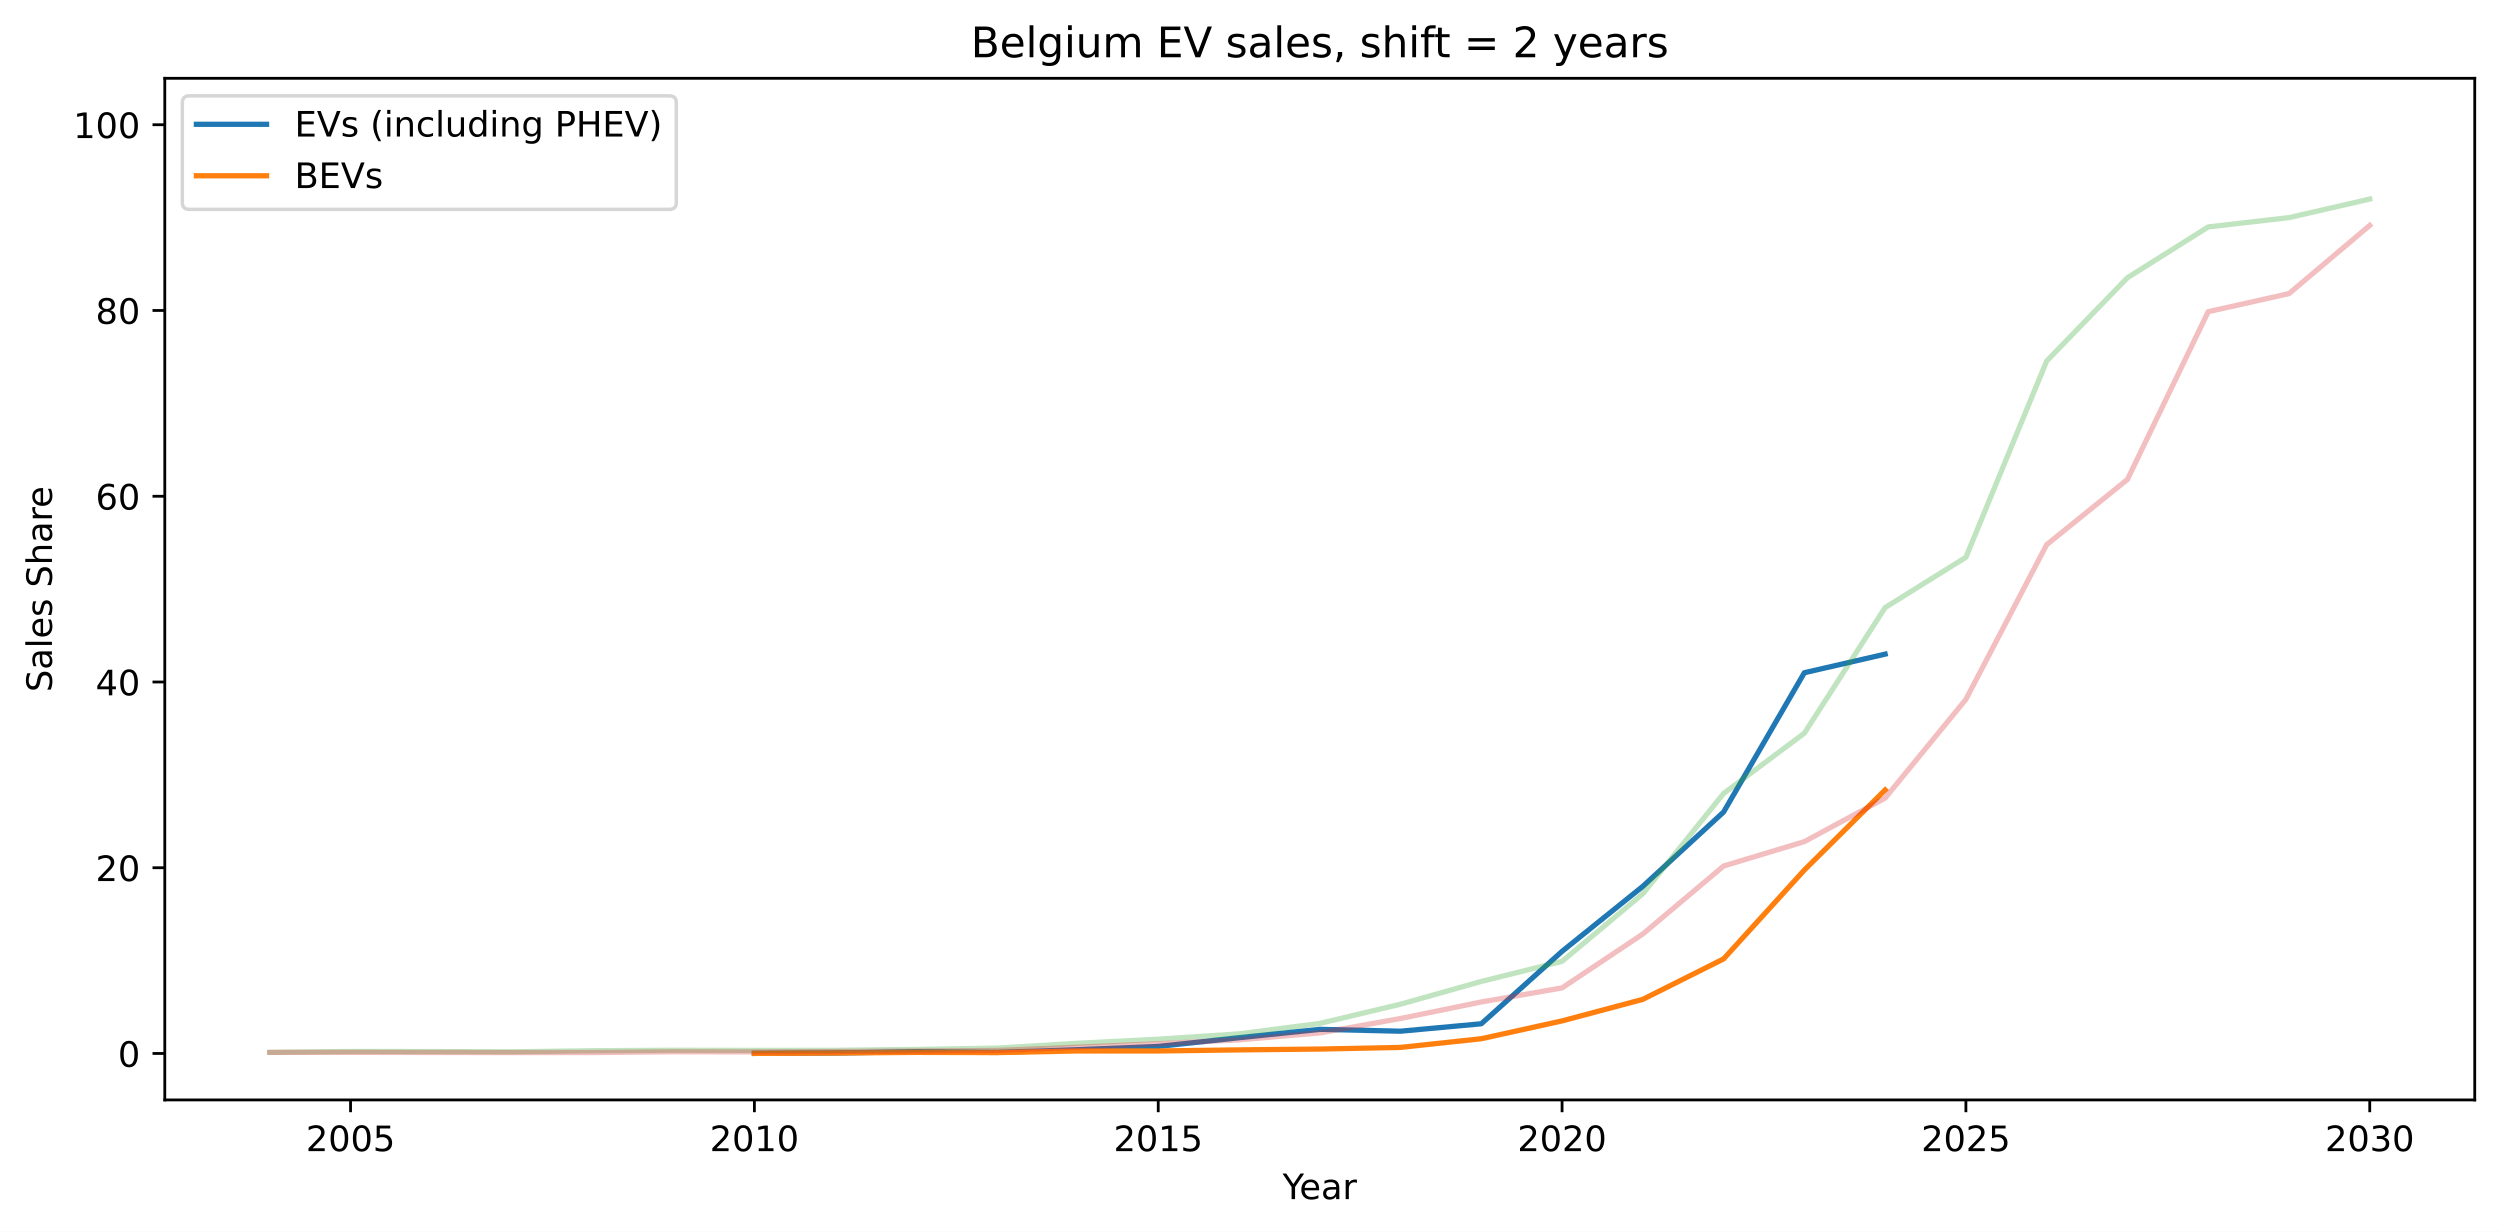
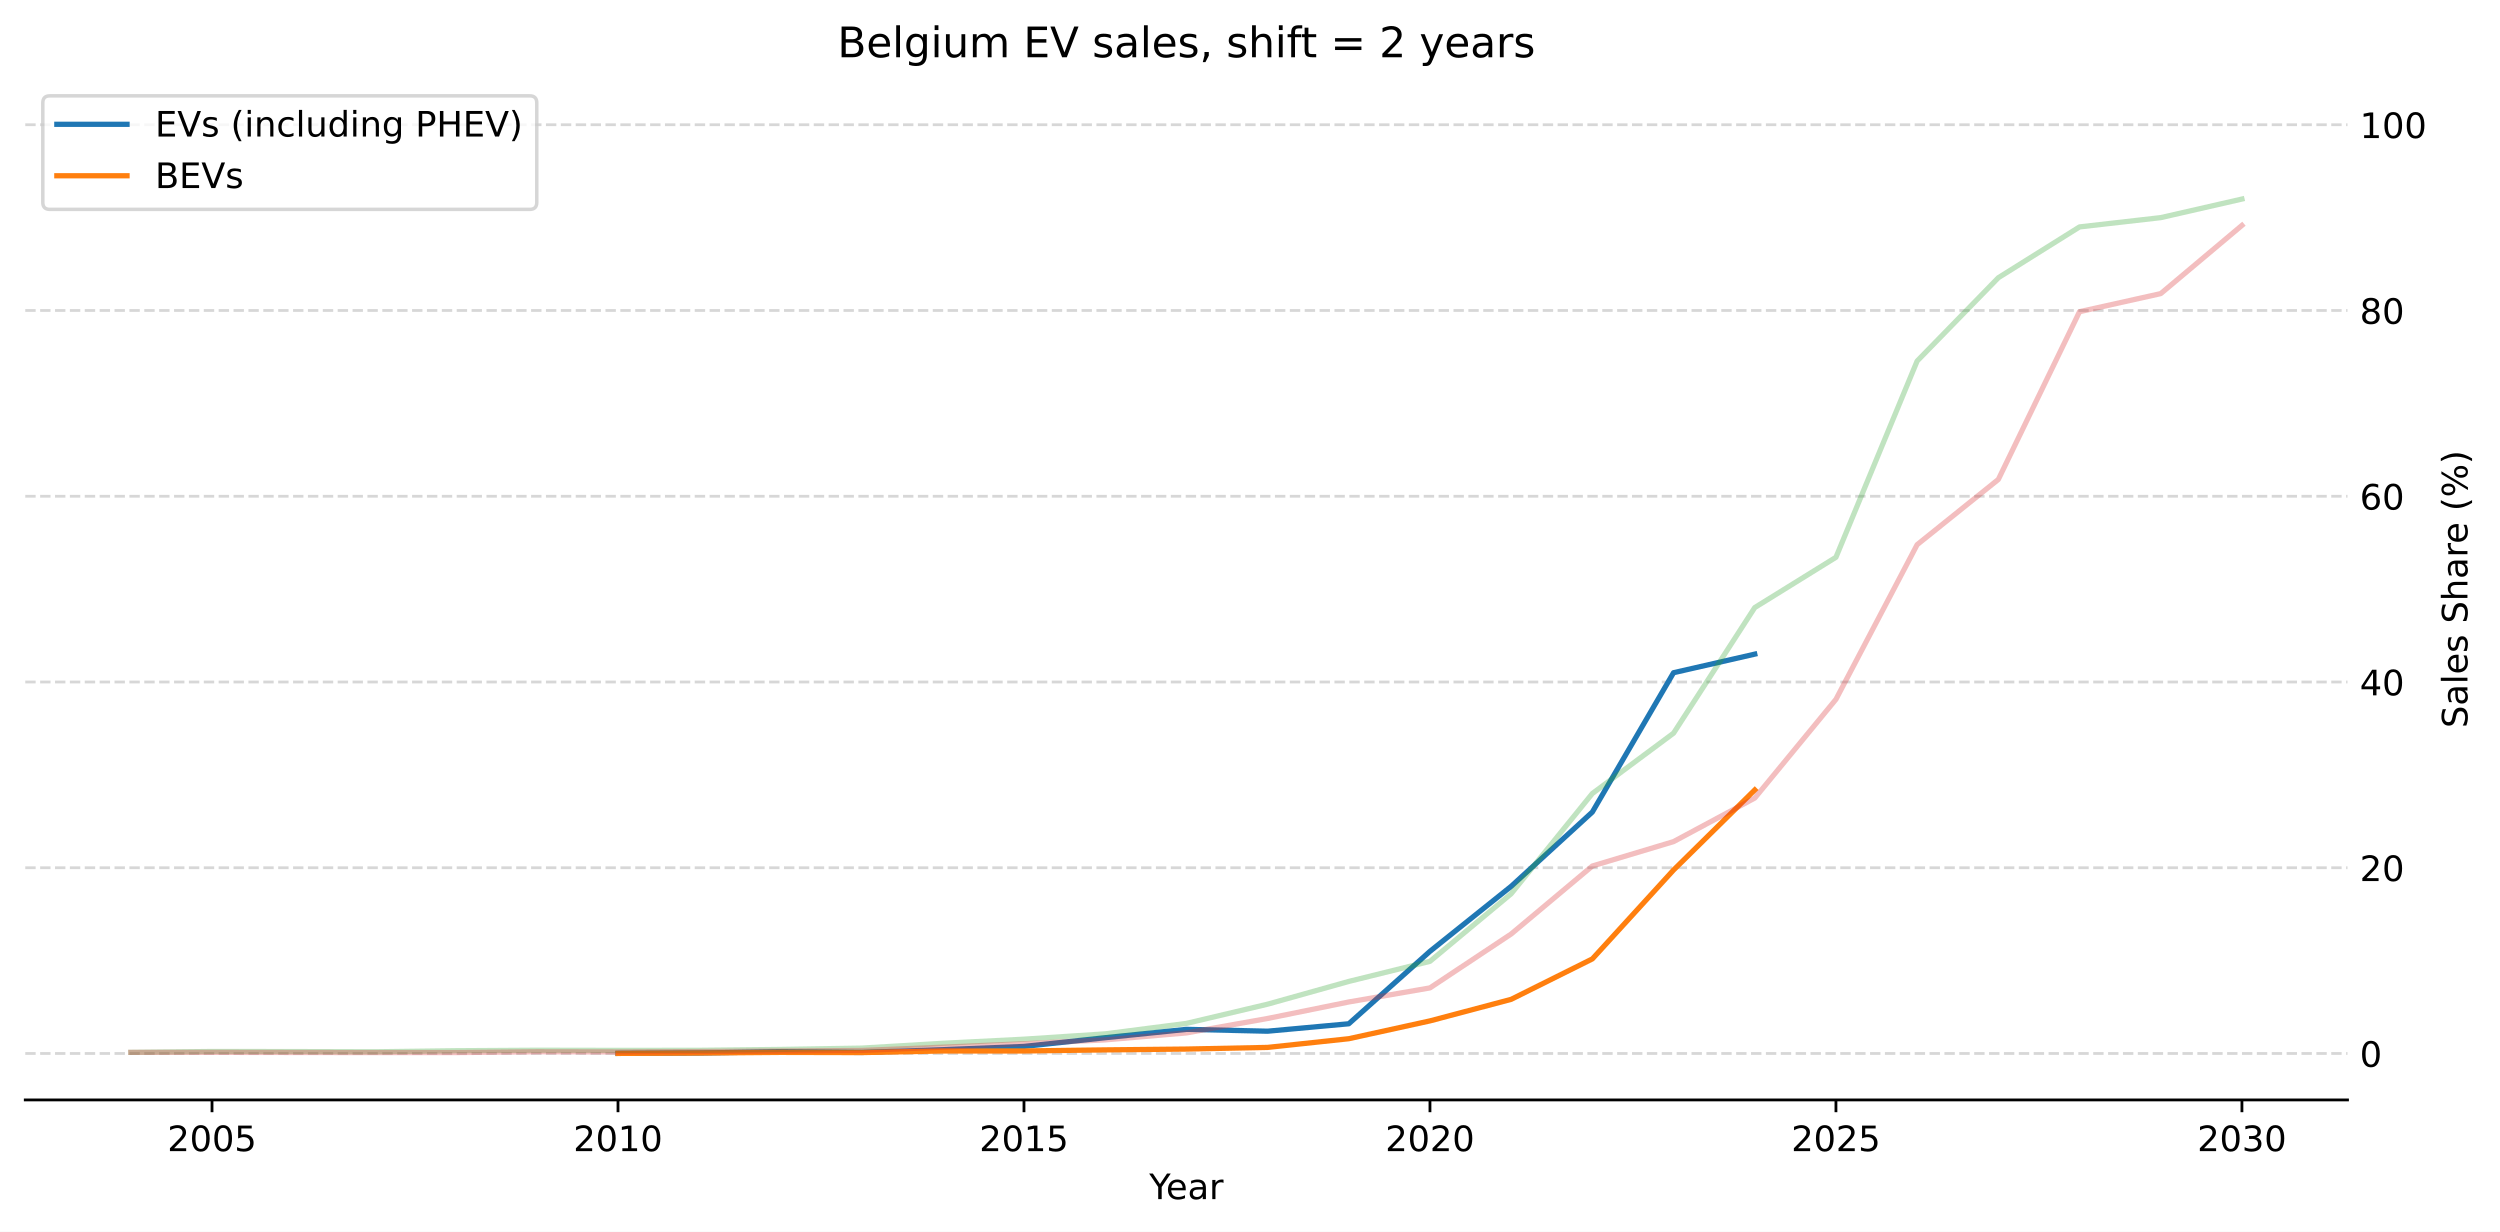
<svg xmlns="http://www.w3.org/2000/svg" xmlns:xlink="http://www.w3.org/1999/xlink" width="712.496pt" height="351.034pt" viewBox="0 0 712.496 351.034" version="1.1">
  <defs>
    <style type="text/css">*{stroke-linejoin: round; stroke-linecap: butt}</style>
  </defs>
  <g id="figure_1">
    <g id="patch_1">
      <path d="M 0 351.034  L 712.496 351.034  L 712.496 0  L 0 0  z " style="fill: #ffffff" />
    </g>
    <g id="axes_1">
      <g id="patch_2">
-         <path d="M 46.966 313.478  L 705.296 313.478  L 705.296 22.318  L 46.966 22.318  z " style="fill: #ffffff" />
+         <path d="M 7.2 313.478  L 669.03 313.478  L 669.03 22.318  L 7.2 22.318  z " style="fill: #ffffff" />
      </g>
      <g id="matplotlib.axis_1">
        <g id="xtick_1">
          <g id="line2d_1">
            <defs>
-               <path id="mdae6f0c938" d="M 0 0  L 0 3.5  " style="stroke: #000000; stroke-width: 0.8" />
+               <path id="me8f61bfa27" d="M 0 0  L 0 3.5  " style="stroke: #000000; stroke-width: 0.8" />
            </defs>
            <g>
-               <use xlink:href="#mdae6f0c938" x="99.908" y="313.478" style="stroke: #000000; stroke-width: 0.8" />
+               <use xlink:href="#me8f61bfa27" x="60.424" y="313.478" style="stroke: #000000; stroke-width: 0.8" />
            </g>
          </g>
          <g id="text_1">
-             <g transform="translate(87.18325 328.0766) scale(0.1 -0.1)">
+             <g transform="translate(47.69909 328.0766) scale(0.1 -0.1)">
              <defs>
                <path id="DejaVuSans-32" d="M 1228 531  L 3431 531  L 3431 0  L 469 0  L 469 531  Q 828 903 1448 1529  Q 2069 2156 2228 2338  Q 2531 2678 2651 2914  Q 2772 3150 2772 3378  Q 2772 3750 2511 3984  Q 2250 4219 1831 4219  Q 1534 4219 1204 4116  Q 875 4013 500 3803  L 500 4441  Q 881 4594 1212 4672  Q 1544 4750 1819 4750  Q 2544 4750 2975 4387  Q 3406 4025 3406 3419  Q 3406 3131 3298 2873  Q 3191 2616 2906 2266  Q 2828 2175 2409 1742  Q 1991 1309 1228 531  z " transform="scale(0.015625)" />
                <path id="DejaVuSans-30" d="M 2034 4250  Q 1547 4250 1301 3770  Q 1056 3291 1056 2328  Q 1056 1369 1301 889  Q 1547 409 2034 409  Q 2525 409 2770 889  Q 3016 1369 3016 2328  Q 3016 3291 2770 3770  Q 2525 4250 2034 4250  z M 2034 4750  Q 2819 4750 3233 4129  Q 3647 3509 3647 2328  Q 3647 1150 3233 529  Q 2819 -91 2034 -91  Q 1250 -91 836 529  Q 422 1150 422 2328  Q 422 3509 836 4129  Q 1250 4750 2034 4750  z " transform="scale(0.015625)" />
                <path id="DejaVuSans-35" d="M 691 4666  L 3169 4666  L 3169 4134  L 1269 4134  L 1269 2991  Q 1406 3038 1543 3061  Q 1681 3084 1819 3084  Q 2600 3084 3056 2656  Q 3513 2228 3513 1497  Q 3513 744 3044 326  Q 2575 -91 1722 -91  Q 1428 -91 1123 -41  Q 819 9 494 109  L 494 744  Q 775 591 1075 516  Q 1375 441 1709 441  Q 2250 441 2565 725  Q 2881 1009 2881 1497  Q 2881 1984 2565 2268  Q 2250 2553 1709 2553  Q 1456 2553 1204 2497  Q 953 2441 691 2322  L 691 4666  z " transform="scale(0.015625)" />
              </defs>
              <use xlink:href="#DejaVuSans-32" />
              <use xlink:href="#DejaVuSans-30" transform="translate(63.62305 0)" />
              <use xlink:href="#DejaVuSans-30" transform="translate(127.2461 0)" />
              <use xlink:href="#DejaVuSans-35" transform="translate(190.8691 0)" />
            </g>
          </g>
        </g>
        <g id="xtick_2">
          <g id="line2d_2">
            <g>
-               <use xlink:href="#mdae6f0c938" x="215.001" y="313.478" style="stroke: #000000; stroke-width: 0.8" />
+               <use xlink:href="#me8f61bfa27" x="176.129" y="313.478" style="stroke: #000000; stroke-width: 0.8" />
            </g>
          </g>
          <g id="text_2">
-             <g transform="translate(202.2759 328.0766) scale(0.1 -0.1)">
+             <g transform="translate(163.4036 328.0766) scale(0.1 -0.1)">
              <defs>
                <path id="DejaVuSans-31" d="M 794 531  L 1825 531  L 1825 4091  L 703 3866  L 703 4441  L 1819 4666  L 2450 4666  L 2450 531  L 3481 531  L 3481 0  L 794 0  L 794 531  z " transform="scale(0.015625)" />
              </defs>
              <use xlink:href="#DejaVuSans-32" />
              <use xlink:href="#DejaVuSans-30" transform="translate(63.62305 0)" />
              <use xlink:href="#DejaVuSans-31" transform="translate(127.2461 0)" />
              <use xlink:href="#DejaVuSans-30" transform="translate(190.8691 0)" />
            </g>
          </g>
        </g>
        <g id="xtick_3">
          <g id="line2d_3">
            <g>
-               <use xlink:href="#mdae6f0c938" x="330.094" y="313.478" style="stroke: #000000; stroke-width: 0.8" />
+               <use xlink:href="#me8f61bfa27" x="291.833" y="313.478" style="stroke: #000000; stroke-width: 0.8" />
            </g>
          </g>
          <g id="text_3">
-             <g transform="translate(317.3686 328.0766) scale(0.1 -0.1)">
+             <g transform="translate(279.1082 328.0766) scale(0.1 -0.1)">
              <use xlink:href="#DejaVuSans-32" />
              <use xlink:href="#DejaVuSans-30" transform="translate(63.62305 0)" />
              <use xlink:href="#DejaVuSans-31" transform="translate(127.2461 0)" />
              <use xlink:href="#DejaVuSans-35" transform="translate(190.8691 0)" />
            </g>
          </g>
        </g>
        <g id="xtick_4">
          <g id="line2d_4">
            <g>
-               <use xlink:href="#mdae6f0c938" x="445.186" y="313.478" style="stroke: #000000; stroke-width: 0.8" />
+               <use xlink:href="#me8f61bfa27" x="407.538" y="313.478" style="stroke: #000000; stroke-width: 0.8" />
            </g>
          </g>
          <g id="text_4">
-             <g transform="translate(432.4612 328.0766) scale(0.1 -0.1)">
+             <g transform="translate(394.8127 328.0766) scale(0.1 -0.1)">
              <use xlink:href="#DejaVuSans-32" />
              <use xlink:href="#DejaVuSans-30" transform="translate(63.62305 0)" />
              <use xlink:href="#DejaVuSans-32" transform="translate(127.2461 0)" />
              <use xlink:href="#DejaVuSans-30" transform="translate(190.8691 0)" />
            </g>
          </g>
        </g>
        <g id="xtick_5">
          <g id="line2d_5">
            <g>
-               <use xlink:href="#mdae6f0c938" x="560.279" y="313.478" style="stroke: #000000; stroke-width: 0.8" />
+               <use xlink:href="#me8f61bfa27" x="523.242" y="313.478" style="stroke: #000000; stroke-width: 0.8" />
            </g>
          </g>
          <g id="text_5">
-             <g transform="translate(547.5539 328.0766) scale(0.1 -0.1)">
+             <g transform="translate(510.5173 328.0766) scale(0.1 -0.1)">
              <use xlink:href="#DejaVuSans-32" />
              <use xlink:href="#DejaVuSans-30" transform="translate(63.62305 0)" />
              <use xlink:href="#DejaVuSans-32" transform="translate(127.2461 0)" />
              <use xlink:href="#DejaVuSans-35" transform="translate(190.8691 0)" />
            </g>
          </g>
        </g>
        <g id="xtick_6">
          <g id="line2d_6">
            <g>
-               <use xlink:href="#mdae6f0c938" x="675.372" y="313.478" style="stroke: #000000; stroke-width: 0.8" />
+               <use xlink:href="#me8f61bfa27" x="638.947" y="313.478" style="stroke: #000000; stroke-width: 0.8" />
            </g>
          </g>
          <g id="text_6">
-             <g transform="translate(662.6465 328.0766) scale(0.1 -0.1)">
+             <g transform="translate(626.2218 328.0766) scale(0.1 -0.1)">
              <defs>
                <path id="DejaVuSans-33" d="M 2597 2516  Q 3050 2419 3304 2112  Q 3559 1806 3559 1356  Q 3559 666 3084 287  Q 2609 -91 1734 -91  Q 1441 -91 1130 -33  Q 819 25 488 141  L 488 750  Q 750 597 1062 519  Q 1375 441 1716 441  Q 2309 441 2620 675  Q 2931 909 2931 1356  Q 2931 1769 2642 2001  Q 2353 2234 1838 2234  L 1294 2234  L 1294 2753  L 1863 2753  Q 2328 2753 2575 2939  Q 2822 3125 2822 3475  Q 2822 3834 2567 4026  Q 2313 4219 1838 4219  Q 1578 4219 1281 4162  Q 984 4106 628 3988  L 628 4550  Q 988 4650 1302 4700  Q 1616 4750 1894 4750  Q 2613 4750 3031 4423  Q 3450 4097 3450 3541  Q 3450 3153 3228 2886  Q 3006 2619 2597 2516  z " transform="scale(0.015625)" />
              </defs>
              <use xlink:href="#DejaVuSans-32" />
              <use xlink:href="#DejaVuSans-30" transform="translate(63.62305 0)" />
              <use xlink:href="#DejaVuSans-33" transform="translate(127.2461 0)" />
              <use xlink:href="#DejaVuSans-30" transform="translate(190.8691 0)" />
            </g>
          </g>
        </g>
        <g id="text_7">
-           <g transform="translate(365.5431 341.7547) scale(0.1 -0.1)">
+           <g transform="translate(327.5275 341.7547) scale(0.1 -0.1)">
            <defs>
              <path id="DejaVuSans-59" d="M -13 4666  L 666 4666  L 1959 2747  L 3244 4666  L 3922 4666  L 2272 2222  L 2272 0  L 1638 0  L 1638 2222  L -13 4666  z " transform="scale(0.015625)" />
              <path id="DejaVuSans-65" d="M 3597 1894  L 3597 1613  L 953 1613  Q 991 1019 1311 708  Q 1631 397 2203 397  Q 2534 397 2845 478  Q 3156 559 3463 722  L 3463 178  Q 3153 47 2828 -22  Q 2503 -91 2169 -91  Q 1331 -91 842 396  Q 353 884 353 1716  Q 353 2575 817 3079  Q 1281 3584 2069 3584  Q 2775 3584 3186 3129  Q 3597 2675 3597 1894  z M 3022 2063  Q 3016 2534 2758 2815  Q 2500 3097 2075 3097  Q 1594 3097 1305 2825  Q 1016 2553 972 2059  L 3022 2063  z " transform="scale(0.015625)" />
              <path id="DejaVuSans-61" d="M 2194 1759  Q 1497 1759 1228 1600  Q 959 1441 959 1056  Q 959 750 1161 570  Q 1363 391 1709 391  Q 2188 391 2477 730  Q 2766 1069 2766 1631  L 2766 1759  L 2194 1759  z M 3341 1997  L 3341 0  L 2766 0  L 2766 531  Q 2569 213 2275 61  Q 1981 -91 1556 -91  Q 1019 -91 701 211  Q 384 513 384 1019  Q 384 1609 779 1909  Q 1175 2209 1959 2209  L 2766 2209  L 2766 2266  Q 2766 2663 2505 2880  Q 2244 3097 1772 3097  Q 1472 3097 1187 3025  Q 903 2953 641 2809  L 641 3341  Q 956 3463 1253 3523  Q 1550 3584 1831 3584  Q 2591 3584 2966 3190  Q 3341 2797 3341 1997  z " transform="scale(0.015625)" />
              <path id="DejaVuSans-72" d="M 2631 2963  Q 2534 3019 2420 3045  Q 2306 3072 2169 3072  Q 1681 3072 1420 2755  Q 1159 2438 1159 1844  L 1159 0  L 581 0  L 581 3500  L 1159 3500  L 1159 2956  Q 1341 3275 1631 3429  Q 1922 3584 2338 3584  Q 2397 3584 2469 3576  Q 2541 3569 2628 3553  L 2631 2963  z " transform="scale(0.015625)" />
            </defs>
            <use xlink:href="#DejaVuSans-59" />
            <use xlink:href="#DejaVuSans-65" transform="translate(47.83398 0)" />
            <use xlink:href="#DejaVuSans-61" transform="translate(109.3574 0)" />
            <use xlink:href="#DejaVuSans-72" transform="translate(170.6367 0)" />
          </g>
        </g>
      </g>
      <g id="matplotlib.axis_2">
        <g id="ytick_1">
          <g id="line2d_7">
-             <defs>
-               <path id="m3c006d98b1" d="M 0 0  L -3.5 0  " style="stroke: #000000; stroke-width: 0.8" />
-             </defs>
-             <g>
-               <use xlink:href="#m3c006d98b1" x="46.966" y="300.244" style="stroke: #000000; stroke-width: 0.8" />
-             </g>
-           </g>
+             <path d="M 7.2 300.244  L 669.03 300.244  " clip-path="url(#pb064726208)" style="fill: none; stroke-dasharray: 2.96,1.28; stroke-dashoffset: 0; stroke: #b0b0b0; stroke-opacity: 0.5; stroke-width: 0.8" />
+           </g>
+           <g id="line2d_8" />
          <g id="text_8">
-             <g transform="translate(33.60312 304.0428) scale(0.1 -0.1)">
+             <g transform="translate(672.53 304.0428) scale(0.1 -0.1)">
              <use xlink:href="#DejaVuSans-30" />
            </g>
          </g>
        </g>
        <g id="ytick_2">
-           <g id="line2d_8">
-             <g>
-               <use xlink:href="#m3c006d98b1" x="46.966" y="247.305" style="stroke: #000000; stroke-width: 0.8" />
-             </g>
-           </g>
+           <g id="line2d_9">
+             <path d="M 7.2 247.305  L 669.03 247.305  " clip-path="url(#pb064726208)" style="fill: none; stroke-dasharray: 2.96,1.28; stroke-dashoffset: 0; stroke: #b0b0b0; stroke-opacity: 0.5; stroke-width: 0.8" />
+           </g>
+           <g id="line2d_10" />
          <g id="text_9">
-             <g transform="translate(27.24063 251.1046) scale(0.1 -0.1)">
+             <g transform="translate(672.53 251.1046) scale(0.1 -0.1)">
              <use xlink:href="#DejaVuSans-32" />
              <use xlink:href="#DejaVuSans-30" transform="translate(63.62305 0)" />
            </g>
          </g>
        </g>
        <g id="ytick_3">
-           <g id="line2d_9">
-             <g>
-               <use xlink:href="#m3c006d98b1" x="46.966" y="194.367" style="stroke: #000000; stroke-width: 0.8" />
-             </g>
-           </g>
+           <g id="line2d_11">
+             <path d="M 7.2 194.367  L 669.03 194.367  " clip-path="url(#pb064726208)" style="fill: none; stroke-dasharray: 2.96,1.28; stroke-dashoffset: 0; stroke: #b0b0b0; stroke-opacity: 0.5; stroke-width: 0.8" />
+           </g>
+           <g id="line2d_12" />
          <g id="text_10">
-             <g transform="translate(27.24063 198.1664) scale(0.1 -0.1)">
+             <g transform="translate(672.53 198.1664) scale(0.1 -0.1)">
              <defs>
                <path id="DejaVuSans-34" d="M 2419 4116  L 825 1625  L 2419 1625  L 2419 4116  z M 2253 4666  L 3047 4666  L 3047 1625  L 3713 1625  L 3713 1100  L 3047 1100  L 3047 0  L 2419 0  L 2419 1100  L 313 1100  L 313 1709  L 2253 4666  z " transform="scale(0.015625)" />
              </defs>
              <use xlink:href="#DejaVuSans-34" />
              <use xlink:href="#DejaVuSans-30" transform="translate(63.62305 0)" />
            </g>
          </g>
        </g>
        <g id="ytick_4">
-           <g id="line2d_10">
-             <g>
-               <use xlink:href="#m3c006d98b1" x="46.966" y="141.429" style="stroke: #000000; stroke-width: 0.8" />
-             </g>
-           </g>
+           <g id="line2d_13">
+             <path d="M 7.2 141.429  L 669.03 141.429  " clip-path="url(#pb064726208)" style="fill: none; stroke-dasharray: 2.96,1.28; stroke-dashoffset: 0; stroke: #b0b0b0; stroke-opacity: 0.5; stroke-width: 0.8" />
+           </g>
+           <g id="line2d_14" />
          <g id="text_11">
-             <g transform="translate(27.24063 145.2283) scale(0.1 -0.1)">
+             <g transform="translate(672.53 145.2283) scale(0.1 -0.1)">
              <defs>
                <path id="DejaVuSans-36" d="M 2113 2584  Q 1688 2584 1439 2293  Q 1191 2003 1191 1497  Q 1191 994 1439 701  Q 1688 409 2113 409  Q 2538 409 2786 701  Q 3034 994 3034 1497  Q 3034 2003 2786 2293  Q 2538 2584 2113 2584  z M 3366 4563  L 3366 3988  Q 3128 4100 2886 4159  Q 2644 4219 2406 4219  Q 1781 4219 1451 3797  Q 1122 3375 1075 2522  Q 1259 2794 1537 2939  Q 1816 3084 2150 3084  Q 2853 3084 3261 2657  Q 3669 2231 3669 1497  Q 3669 778 3244 343  Q 2819 -91 2113 -91  Q 1303 -91 875 529  Q 447 1150 447 2328  Q 447 3434 972 4092  Q 1497 4750 2381 4750  Q 2619 4750 2861 4703  Q 3103 4656 3366 4563  z " transform="scale(0.015625)" />
              </defs>
              <use xlink:href="#DejaVuSans-36" />
              <use xlink:href="#DejaVuSans-30" transform="translate(63.62305 0)" />
            </g>
          </g>
        </g>
        <g id="ytick_5">
-           <g id="line2d_11">
-             <g>
-               <use xlink:href="#m3c006d98b1" x="46.966" y="88.491" style="stroke: #000000; stroke-width: 0.8" />
-             </g>
-           </g>
+           <g id="line2d_15">
+             <path d="M 7.2 88.491  L 669.03 88.491  " clip-path="url(#pb064726208)" style="fill: none; stroke-dasharray: 2.96,1.28; stroke-dashoffset: 0; stroke: #b0b0b0; stroke-opacity: 0.5; stroke-width: 0.8" />
+           </g>
+           <g id="line2d_16" />
          <g id="text_12">
-             <g transform="translate(27.24063 92.29007) scale(0.1 -0.1)">
+             <g transform="translate(672.53 92.29007) scale(0.1 -0.1)">
              <defs>
                <path id="DejaVuSans-38" d="M 2034 2216  Q 1584 2216 1326 1975  Q 1069 1734 1069 1313  Q 1069 891 1326 650  Q 1584 409 2034 409  Q 2484 409 2743 651  Q 3003 894 3003 1313  Q 3003 1734 2745 1975  Q 2488 2216 2034 2216  z M 1403 2484  Q 997 2584 770 2862  Q 544 3141 544 3541  Q 544 4100 942 4425  Q 1341 4750 2034 4750  Q 2731 4750 3128 4425  Q 3525 4100 3525 3541  Q 3525 3141 3298 2862  Q 3072 2584 2669 2484  Q 3125 2378 3379 2068  Q 3634 1759 3634 1313  Q 3634 634 3220 271  Q 2806 -91 2034 -91  Q 1263 -91 848 271  Q 434 634 434 1313  Q 434 1759 690 2068  Q 947 2378 1403 2484  z M 1172 3481  Q 1172 3119 1398 2916  Q 1625 2713 2034 2713  Q 2441 2713 2670 2916  Q 2900 3119 2900 3481  Q 2900 3844 2670 4047  Q 2441 4250 2034 4250  Q 1625 4250 1398 4047  Q 1172 3844 1172 3481  z " transform="scale(0.015625)" />
              </defs>
              <use xlink:href="#DejaVuSans-38" />
              <use xlink:href="#DejaVuSans-30" transform="translate(63.62305 0)" />
            </g>
          </g>
        </g>
        <g id="ytick_6">
-           <g id="line2d_12">
-             <g>
-               <use xlink:href="#m3c006d98b1" x="46.966" y="35.553" style="stroke: #000000; stroke-width: 0.8" />
-             </g>
-           </g>
+           <g id="line2d_17">
+             <path d="M 7.2 35.553  L 669.03 35.553  " clip-path="url(#pb064726208)" style="fill: none; stroke-dasharray: 2.96,1.28; stroke-dashoffset: 0; stroke: #b0b0b0; stroke-opacity: 0.5; stroke-width: 0.8" />
+           </g>
+           <g id="line2d_18" />
          <g id="text_13">
-             <g transform="translate(20.87813 39.35189) scale(0.1 -0.1)">
+             <g transform="translate(672.53 39.35189) scale(0.1 -0.1)">
              <use xlink:href="#DejaVuSans-31" />
              <use xlink:href="#DejaVuSans-30" transform="translate(63.62305 0)" />
              <use xlink:href="#DejaVuSans-30" transform="translate(127.2461 0)" />
            </g>
          </g>
        </g>
        <g id="text_14">
-           <g transform="translate(14.79844 197.2223) rotate(-90) scale(0.1 -0.1)">
+           <g transform="translate(703.2159 207.4638) rotate(-90) scale(0.1 -0.1)">
            <defs>
              <path id="DejaVuSans-53" d="M 3425 4513  L 3425 3897  Q 3066 4069 2747 4153  Q 2428 4238 2131 4238  Q 1616 4238 1336 4038  Q 1056 3838 1056 3469  Q 1056 3159 1242 3001  Q 1428 2844 1947 2747  L 2328 2669  Q 3034 2534 3370 2195  Q 3706 1856 3706 1288  Q 3706 609 3251 259  Q 2797 -91 1919 -91  Q 1588 -91 1214 -16  Q 841 59 441 206  L 441 856  Q 825 641 1194 531  Q 1563 422 1919 422  Q 2459 422 2753 634  Q 3047 847 3047 1241  Q 3047 1584 2836 1778  Q 2625 1972 2144 2069  L 1759 2144  Q 1053 2284 737 2584  Q 422 2884 422 3419  Q 422 4038 858 4394  Q 1294 4750 2059 4750  Q 2388 4750 2728 4690  Q 3069 4631 3425 4513  z " transform="scale(0.015625)" />
              <path id="DejaVuSans-6c" d="M 603 4863  L 1178 4863  L 1178 0  L 603 0  L 603 4863  z " transform="scale(0.015625)" />
              <path id="DejaVuSans-73" d="M 2834 3397  L 2834 2853  Q 2591 2978 2328 3040  Q 2066 3103 1784 3103  Q 1356 3103 1142 2972  Q 928 2841 928 2578  Q 928 2378 1081 2264  Q 1234 2150 1697 2047  L 1894 2003  Q 2506 1872 2764 1633  Q 3022 1394 3022 966  Q 3022 478 2636 193  Q 2250 -91 1575 -91  Q 1294 -91 989 -36  Q 684 19 347 128  L 347 722  Q 666 556 975 473  Q 1284 391 1588 391  Q 1994 391 2212 530  Q 2431 669 2431 922  Q 2431 1156 2273 1281  Q 2116 1406 1581 1522  L 1381 1569  Q 847 1681 609 1914  Q 372 2147 372 2553  Q 372 3047 722 3315  Q 1072 3584 1716 3584  Q 2034 3584 2315 3537  Q 2597 3491 2834 3397  z " transform="scale(0.015625)" />
              <path id="DejaVuSans-20" transform="scale(0.015625)" />
              <path id="DejaVuSans-68" d="M 3513 2113  L 3513 0  L 2938 0  L 2938 2094  Q 2938 2591 2744 2837  Q 2550 3084 2163 3084  Q 1697 3084 1428 2787  Q 1159 2491 1159 1978  L 1159 0  L 581 0  L 581 4863  L 1159 4863  L 1159 2956  Q 1366 3272 1645 3428  Q 1925 3584 2291 3584  Q 2894 3584 3203 3211  Q 3513 2838 3513 2113  z " transform="scale(0.015625)" />
+               <path id="DejaVuSans-28" d="M 1984 4856  Q 1566 4138 1362 3434  Q 1159 2731 1159 2009  Q 1159 1288 1364 580  Q 1569 -128 1984 -844  L 1484 -844  Q 1016 -109 783 600  Q 550 1309 550 2009  Q 550 2706 781 3412  Q 1013 4119 1484 4856  L 1984 4856  z " transform="scale(0.015625)" />
+               <path id="DejaVuSans-25" d="M 4653 2053  Q 4381 2053 4226 1822  Q 4072 1591 4072 1178  Q 4072 772 4226 539  Q 4381 306 4653 306  Q 4919 306 5073 539  Q 5228 772 5228 1178  Q 5228 1588 5073 1820  Q 4919 2053 4653 2053  z M 4653 2450  Q 5147 2450 5437 2106  Q 5728 1763 5728 1178  Q 5728 594 5436 251  Q 5144 -91 4653 -91  Q 4153 -91 3862 251  Q 3572 594 3572 1178  Q 3572 1766 3864 2108  Q 4156 2450 4653 2450  z M 1428 4353  Q 1159 4353 1004 4120  Q 850 3888 850 3481  Q 850 3069 1003 2837  Q 1156 2606 1428 2606  Q 1700 2606 1854 2837  Q 2009 3069 2009 3481  Q 2009 3884 1853 4118  Q 1697 4353 1428 4353  z M 4250 4750  L 4750 4750  L 1831 -91  L 1331 -91  L 4250 4750  z M 1428 4750  Q 1922 4750 2215 4408  Q 2509 4066 2509 3481  Q 2509 2891 2217 2550  Q 1925 2209 1428 2209  Q 931 2209 642 2551  Q 353 2894 353 3481  Q 353 4063 643 4406  Q 934 4750 1428 4750  z " transform="scale(0.015625)" />
+               <path id="DejaVuSans-29" d="M 513 4856  L 1013 4856  Q 1481 4119 1714 3412  Q 1947 2706 1947 2009  Q 1947 1309 1714 600  Q 1481 -109 1013 -844  L 513 -844  Q 928 -128 1133 580  Q 1338 1288 1338 2009  Q 1338 2731 1133 3434  Q 928 4138 513 4856  z " transform="scale(0.015625)" />
            </defs>
            <use xlink:href="#DejaVuSans-53" />
            <use xlink:href="#DejaVuSans-61" transform="translate(63.47656 0)" />
            <use xlink:href="#DejaVuSans-6c" transform="translate(124.7559 0)" />
            <use xlink:href="#DejaVuSans-65" transform="translate(152.5391 0)" />
            <use xlink:href="#DejaVuSans-73" transform="translate(214.0625 0)" />
            <use xlink:href="#DejaVuSans-20" transform="translate(266.1621 0)" />
            <use xlink:href="#DejaVuSans-53" transform="translate(297.9492 0)" />
            <use xlink:href="#DejaVuSans-68" transform="translate(361.4258 0)" />
            <use xlink:href="#DejaVuSans-61" transform="translate(424.8047 0)" />
            <use xlink:href="#DejaVuSans-72" transform="translate(486.084 0)" />
            <use xlink:href="#DejaVuSans-65" transform="translate(524.9473 0)" />
-           </g>
-         </g>
-       </g>
-       <g id="line2d_13">
-         <path d="M 215.001 300.217  L 238.019 300.106  L 261.038 299.741  L 284.056 299.952  L 307.075 299.158  L 330.094 298.232  L 353.112 295.744  L 376.131 293.362  L 399.149 293.891  L 422.168 291.773  L 445.186 271.128  L 468.205 252.599  L 491.223 231.424  L 514.242 191.72  L 537.26 186.426  " clip-path="url(#p9e045a6180)" style="fill: none; stroke: #1f77b4; stroke-width: 1.5; stroke-linecap: square" />
-       </g>
-       <g id="line2d_14">
-         <path d="M 215.001 300.221  L 238.019 300.113  L 261.038 299.929  L 284.056 299.984  L 307.075 299.52  L 330.094 299.521  L 353.112 299.216  L 376.131 298.98  L 399.149 298.511  L 422.168 296.032  L 445.186 290.951  L 468.205 284.809  L 491.223 273.283  L 514.242 247.95  L 537.26 225.136  " clip-path="url(#p9e045a6180)" style="fill: none; stroke: #ff7f0e; stroke-width: 1.5; stroke-linecap: square" />
-       </g>
-       <g id="line2d_15">
-         <path d="M 76.89 299.917  L 99.908 299.67  L 122.927 299.693  L 145.945 299.759  L 168.964 299.456  L 191.982 299.312  L 215.001 299.355  L 238.019 299.333  L 261.038 299.087  L 284.056 298.71  L 307.075 297.337  L 330.094 296.167  L 353.112 294.645  L 376.131 291.668  L 399.149 286.192  L 422.168 279.707  L 445.186 273.98  L 468.205 254.717  L 491.223 226.143  L 514.242 208.951  L 537.26 173.157  L 560.279 158.822  L 583.297 102.89  L 606.316 79.149  L 629.334 64.669  L 652.353 62.022  L 675.372 56.728  " clip-path="url(#p9e045a6180)" style="fill: none; stroke: #2ca02c; stroke-opacity: 0.3; stroke-width: 1.5; stroke-linecap: square" />
-       </g>
-       <g id="line2d_16">
-         <path d="M 76.89 299.918  L 99.908 299.921  L 122.927 299.955  L 145.945 299.985  L 168.964 299.982  L 191.982 299.757  L 215.001 299.802  L 238.019 299.686  L 261.038 299.553  L 284.056 299.375  L 307.075 298.445  L 330.094 297.452  L 353.112 296.366  L 376.131 294.379  L 399.149 290.264  L 422.168 285.56  L 445.186 281.549  L 468.205 266.187  L 491.223 246.807  L 514.242 239.86  L 537.26 227.448  L 560.279 199.307  L 583.297 155.229  L 606.316 136.636  L 629.334 88.83  L 652.353 83.678  L 675.372 64.237  " clip-path="url(#p9e045a6180)" style="fill: none; stroke: #d62728; stroke-opacity: 0.3; stroke-width: 1.5; stroke-linecap: square" />
+             <use xlink:href="#DejaVuSans-20" transform="translate(586.4707 0)" />
+             <use xlink:href="#DejaVuSans-28" transform="translate(618.2578 0)" />
+             <use xlink:href="#DejaVuSans-25" transform="translate(657.2715 0)" />
+             <use xlink:href="#DejaVuSans-29" transform="translate(752.291 0)" />
+           </g>
+         </g>
+       </g>
+       <g id="line2d_19">
+         <path d="M 176.129 300.217  L 199.27 300.106  L 222.41 299.741  L 245.551 299.952  L 268.692 299.158  L 291.833 298.232  L 314.974 295.744  L 338.115 293.362  L 361.256 293.891  L 384.397 291.773  L 407.538 271.128  L 430.679 252.599  L 453.82 231.424  L 476.96 191.72  L 500.101 186.426  " clip-path="url(#pb064726208)" style="fill: none; stroke: #1f77b4; stroke-width: 1.5; stroke-linecap: square" />
+       </g>
+       <g id="line2d_20">
+         <path d="M 176.129 300.221  L 199.27 300.113  L 222.41 299.929  L 245.551 299.984  L 268.692 299.52  L 291.833 299.521  L 314.974 299.216  L 338.115 298.98  L 361.256 298.511  L 384.397 296.032  L 407.538 290.951  L 430.679 284.809  L 453.82 273.283  L 476.96 247.95  L 500.101 225.136  " clip-path="url(#pb064726208)" style="fill: none; stroke: #ff7f0e; stroke-width: 1.5; stroke-linecap: square" />
+       </g>
+       <g id="line2d_21">
+         <path d="M 37.283 299.917  L 60.424 299.67  L 83.565 299.693  L 106.706 299.759  L 129.847 299.456  L 152.988 299.312  L 176.129 299.355  L 199.27 299.333  L 222.41 299.087  L 245.551 298.71  L 268.692 297.337  L 291.833 296.167  L 314.974 294.645  L 338.115 291.668  L 361.256 286.192  L 384.397 279.707  L 407.538 273.98  L 430.679 254.717  L 453.82 226.143  L 476.96 208.951  L 500.101 173.157  L 523.242 158.822  L 546.383 102.89  L 569.524 79.149  L 592.665 64.669  L 615.806 62.022  L 638.947 56.728  " clip-path="url(#pb064726208)" style="fill: none; stroke: #2ca02c; stroke-opacity: 0.3; stroke-width: 1.5; stroke-linecap: square" />
+       </g>
+       <g id="line2d_22">
+         <path d="M 37.283 299.918  L 60.424 299.921  L 83.565 299.955  L 106.706 299.985  L 129.847 299.982  L 152.988 299.757  L 176.129 299.802  L 199.27 299.686  L 222.41 299.553  L 245.551 299.375  L 268.692 298.445  L 291.833 297.452  L 314.974 296.366  L 338.115 294.379  L 361.256 290.264  L 384.397 285.56  L 407.538 281.549  L 430.679 266.187  L 453.82 246.807  L 476.96 239.86  L 500.101 227.448  L 523.242 199.307  L 546.383 155.229  L 569.524 136.636  L 592.665 88.83  L 615.806 83.678  L 638.947 64.237  " clip-path="url(#pb064726208)" style="fill: none; stroke: #d62728; stroke-opacity: 0.3; stroke-width: 1.5; stroke-linecap: square" />
      </g>
      <g id="patch_3">
-         <path d="M 46.966 313.478  L 46.966 22.318  " style="fill: none; stroke: #000000; stroke-width: 0.8; stroke-linejoin: miter; stroke-linecap: square" />
-       </g>
-       <g id="patch_4">
-         <path d="M 705.296 313.478  L 705.296 22.318  " style="fill: none; stroke: #000000; stroke-width: 0.8; stroke-linejoin: miter; stroke-linecap: square" />
-       </g>
-       <g id="patch_5">
-         <path d="M 46.966 313.478  L 705.296 313.478  " style="fill: none; stroke: #000000; stroke-width: 0.8; stroke-linejoin: miter; stroke-linecap: square" />
-       </g>
-       <g id="patch_6">
-         <path d="M 46.966 22.318  L 705.296 22.318  " style="fill: none; stroke: #000000; stroke-width: 0.8; stroke-linejoin: miter; stroke-linecap: square" />
+         <path d="M 7.2 313.478  L 669.03 313.478  " style="fill: none; stroke: #000000; stroke-width: 0.8; stroke-linejoin: miter; stroke-linecap: square" />
      </g>
      <g id="text_15">
-         <g transform="translate(276.69 16.31812) scale(0.12 -0.12)">
+         <g transform="translate(238.6744 16.31812) scale(0.12 -0.12)">
          <defs>
            <path id="DejaVuSans-42" d="M 1259 2228  L 1259 519  L 2272 519  Q 2781 519 3026 730  Q 3272 941 3272 1375  Q 3272 1813 3026 2020  Q 2781 2228 2272 2228  L 1259 2228  z M 1259 4147  L 1259 2741  L 2194 2741  Q 2656 2741 2882 2914  Q 3109 3088 3109 3444  Q 3109 3797 2882 3972  Q 2656 4147 2194 4147  L 1259 4147  z M 628 4666  L 2241 4666  Q 2963 4666 3353 4366  Q 3744 4066 3744 3513  Q 3744 3084 3544 2831  Q 3344 2578 2956 2516  Q 3422 2416 3680 2098  Q 3938 1781 3938 1306  Q 3938 681 3513 340  Q 3088 0 2303 0  L 628 0  L 628 4666  z " transform="scale(0.015625)" />
            <path id="DejaVuSans-67" d="M 2906 1791  Q 2906 2416 2648 2759  Q 2391 3103 1925 3103  Q 1463 3103 1205 2759  Q 947 2416 947 1791  Q 947 1169 1205 825  Q 1463 481 1925 481  Q 2391 481 2648 825  Q 2906 1169 2906 1791  z M 3481 434  Q 3481 -459 3084 -895  Q 2688 -1331 1869 -1331  Q 1566 -1331 1297 -1286  Q 1028 -1241 775 -1147  L 775 -588  Q 1028 -725 1275 -790  Q 1522 -856 1778 -856  Q 2344 -856 2625 -561  Q 2906 -266 2906 331  L 2906 616  Q 2728 306 2450 153  Q 2172 0 1784 0  Q 1141 0 747 490  Q 353 981 353 1791  Q 353 2603 747 3093  Q 1141 3584 1784 3584  Q 2172 3584 2450 3431  Q 2728 3278 2906 2969  L 2906 3500  L 3481 3500  L 3481 434  z " transform="scale(0.015625)" />
            <path id="DejaVuSans-69" d="M 603 3500  L 1178 3500  L 1178 0  L 603 0  L 603 3500  z M 603 4863  L 1178 4863  L 1178 4134  L 603 4134  L 603 4863  z " transform="scale(0.015625)" />
            <path id="DejaVuSans-75" d="M 544 1381  L 544 3500  L 1119 3500  L 1119 1403  Q 1119 906 1312 657  Q 1506 409 1894 409  Q 2359 409 2629 706  Q 2900 1003 2900 1516  L 2900 3500  L 3475 3500  L 3475 0  L 2900 0  L 2900 538  Q 2691 219 2414 64  Q 2138 -91 1772 -91  Q 1169 -91 856 284  Q 544 659 544 1381  z M 1991 3584  L 1991 3584  z " transform="scale(0.015625)" />
            <path id="DejaVuSans-6d" d="M 3328 2828  Q 3544 3216 3844 3400  Q 4144 3584 4550 3584  Q 5097 3584 5394 3201  Q 5691 2819 5691 2113  L 5691 0  L 5113 0  L 5113 2094  Q 5113 2597 4934 2840  Q 4756 3084 4391 3084  Q 3944 3084 3684 2787  Q 3425 2491 3425 1978  L 3425 0  L 2847 0  L 2847 2094  Q 2847 2600 2669 2842  Q 2491 3084 2119 3084  Q 1678 3084 1418 2786  Q 1159 2488 1159 1978  L 1159 0  L 581 0  L 581 3500  L 1159 3500  L 1159 2956  Q 1356 3278 1631 3431  Q 1906 3584 2284 3584  Q 2666 3584 2933 3390  Q 3200 3197 3328 2828  z " transform="scale(0.015625)" />
            <path id="DejaVuSans-45" d="M 628 4666  L 3578 4666  L 3578 4134  L 1259 4134  L 1259 2753  L 3481 2753  L 3481 2222  L 1259 2222  L 1259 531  L 3634 531  L 3634 0  L 628 0  L 628 4666  z " transform="scale(0.015625)" />
            <path id="DejaVuSans-56" d="M 1831 0  L 50 4666  L 709 4666  L 2188 738  L 3669 4666  L 4325 4666  L 2547 0  L 1831 0  z " transform="scale(0.015625)" />
            <path id="DejaVuSans-2c" d="M 750 794  L 1409 794  L 1409 256  L 897 -744  L 494 -744  L 750 256  L 750 794  z " transform="scale(0.015625)" />
            <path id="DejaVuSans-66" d="M 2375 4863  L 2375 4384  L 1825 4384  Q 1516 4384 1395 4259  Q 1275 4134 1275 3809  L 1275 3500  L 2222 3500  L 2222 3053  L 1275 3053  L 1275 0  L 697 0  L 697 3053  L 147 3053  L 147 3500  L 697 3500  L 697 3744  Q 697 4328 969 4595  Q 1241 4863 1831 4863  L 2375 4863  z " transform="scale(0.015625)" />
            <path id="DejaVuSans-74" d="M 1172 4494  L 1172 3500  L 2356 3500  L 2356 3053  L 1172 3053  L 1172 1153  Q 1172 725 1289 603  Q 1406 481 1766 481  L 2356 481  L 2356 0  L 1766 0  Q 1100 0 847 248  Q 594 497 594 1153  L 594 3053  L 172 3053  L 172 3500  L 594 3500  L 594 4494  L 1172 4494  z " transform="scale(0.015625)" />
            <path id="DejaVuSans-3d" d="M 678 2906  L 4684 2906  L 4684 2381  L 678 2381  L 678 2906  z M 678 1631  L 4684 1631  L 4684 1100  L 678 1100  L 678 1631  z " transform="scale(0.015625)" />
            <path id="DejaVuSans-79" d="M 2059 -325  Q 1816 -950 1584 -1140  Q 1353 -1331 966 -1331  L 506 -1331  L 506 -850  L 844 -850  Q 1081 -850 1212 -737  Q 1344 -625 1503 -206  L 1606 56  L 191 3500  L 800 3500  L 1894 763  L 2988 3500  L 3597 3500  L 2059 -325  z " transform="scale(0.015625)" />
          </defs>
          <use xlink:href="#DejaVuSans-42" />
          <use xlink:href="#DejaVuSans-65" transform="translate(68.60352 0)" />
          <use xlink:href="#DejaVuSans-6c" transform="translate(130.127 0)" />
          <use xlink:href="#DejaVuSans-67" transform="translate(157.9102 0)" />
          <use xlink:href="#DejaVuSans-69" transform="translate(221.3867 0)" />
          <use xlink:href="#DejaVuSans-75" transform="translate(249.1699 0)" />
          <use xlink:href="#DejaVuSans-6d" transform="translate(312.5488 0)" />
          <use xlink:href="#DejaVuSans-20" transform="translate(409.9609 0)" />
          <use xlink:href="#DejaVuSans-45" transform="translate(441.748 0)" />
          <use xlink:href="#DejaVuSans-56" transform="translate(504.9316 0)" />
          <use xlink:href="#DejaVuSans-20" transform="translate(573.3398 0)" />
          <use xlink:href="#DejaVuSans-73" transform="translate(605.127 0)" />
          <use xlink:href="#DejaVuSans-61" transform="translate(657.2266 0)" />
          <use xlink:href="#DejaVuSans-6c" transform="translate(718.5059 0)" />
          <use xlink:href="#DejaVuSans-65" transform="translate(746.2891 0)" />
          <use xlink:href="#DejaVuSans-73" transform="translate(807.8125 0)" />
          <use xlink:href="#DejaVuSans-2c" transform="translate(859.9121 0)" />
          <use xlink:href="#DejaVuSans-20" transform="translate(891.6992 0)" />
          <use xlink:href="#DejaVuSans-73" transform="translate(923.4863 0)" />
          <use xlink:href="#DejaVuSans-68" transform="translate(975.5859 0)" />
          <use xlink:href="#DejaVuSans-69" transform="translate(1038.965 0)" />
          <use xlink:href="#DejaVuSans-66" transform="translate(1066.748 0)" />
          <use xlink:href="#DejaVuSans-74" transform="translate(1100.203 0)" />
          <use xlink:href="#DejaVuSans-20" transform="translate(1139.412 0)" />
          <use xlink:href="#DejaVuSans-3d" transform="translate(1171.199 0)" />
          <use xlink:href="#DejaVuSans-20" transform="translate(1254.988 0)" />
          <use xlink:href="#DejaVuSans-32" transform="translate(1286.775 0)" />
          <use xlink:href="#DejaVuSans-20" transform="translate(1350.398 0)" />
          <use xlink:href="#DejaVuSans-79" transform="translate(1382.186 0)" />
          <use xlink:href="#DejaVuSans-65" transform="translate(1441.365 0)" />
          <use xlink:href="#DejaVuSans-61" transform="translate(1502.889 0)" />
          <use xlink:href="#DejaVuSans-72" transform="translate(1564.168 0)" />
          <use xlink:href="#DejaVuSans-73" transform="translate(1605.281 0)" />
        </g>
      </g>
      <g id="legend_1">
-         <g id="patch_7">
-           <path d="M 53.966 59.674  L 190.745 59.674  Q 192.745 59.674 192.745 57.674  L 192.745 29.318  Q 192.745 27.318 190.745 27.318  L 53.966 27.318  Q 51.966 27.318 51.966 29.318  L 51.966 57.674  Q 51.966 59.674 53.966 59.674  z " style="fill: #ffffff; opacity: 0.8; stroke: #cccccc; stroke-linejoin: miter" />
-         </g>
-         <g id="line2d_17">
-           <path d="M 55.966 35.417  L 65.966 35.417  L 75.966 35.417  " style="fill: none; stroke: #1f77b4; stroke-width: 1.5; stroke-linecap: square" />
+         <g id="patch_4">
+           <path d="M 14.2 59.674  L 150.98 59.674  Q 152.98 59.674 152.98 57.674  L 152.98 29.318  Q 152.98 27.318 150.98 27.318  L 14.2 27.318  Q 12.2 27.318 12.2 29.318  L 12.2 57.674  Q 12.2 59.674 14.2 59.674  z " style="fill: #ffffff; opacity: 0.8; stroke: #cccccc; stroke-linejoin: miter" />
+         </g>
+         <g id="line2d_23">
+           <path d="M 16.2 35.417  L 26.2 35.417  L 36.2 35.417  " style="fill: none; stroke: #1f77b4; stroke-width: 1.5; stroke-linecap: square" />
        </g>
        <g id="text_16">
-           <g transform="translate(83.96563 38.91656) scale(0.1 -0.1)">
+           <g transform="translate(44.2 38.91656) scale(0.1 -0.1)">
            <defs>
-               <path id="DejaVuSans-28" d="M 1984 4856  Q 1566 4138 1362 3434  Q 1159 2731 1159 2009  Q 1159 1288 1364 580  Q 1569 -128 1984 -844  L 1484 -844  Q 1016 -109 783 600  Q 550 1309 550 2009  Q 550 2706 781 3412  Q 1013 4119 1484 4856  L 1984 4856  z " transform="scale(0.015625)" />
              <path id="DejaVuSans-6e" d="M 3513 2113  L 3513 0  L 2938 0  L 2938 2094  Q 2938 2591 2744 2837  Q 2550 3084 2163 3084  Q 1697 3084 1428 2787  Q 1159 2491 1159 1978  L 1159 0  L 581 0  L 581 3500  L 1159 3500  L 1159 2956  Q 1366 3272 1645 3428  Q 1925 3584 2291 3584  Q 2894 3584 3203 3211  Q 3513 2838 3513 2113  z " transform="scale(0.015625)" />
              <path id="DejaVuSans-63" d="M 3122 3366  L 3122 2828  Q 2878 2963 2633 3030  Q 2388 3097 2138 3097  Q 1578 3097 1268 2742  Q 959 2388 959 1747  Q 959 1106 1268 751  Q 1578 397 2138 397  Q 2388 397 2633 464  Q 2878 531 3122 666  L 3122 134  Q 2881 22 2623 -34  Q 2366 -91 2075 -91  Q 1284 -91 818 406  Q 353 903 353 1747  Q 353 2603 823 3093  Q 1294 3584 2113 3584  Q 2378 3584 2631 3529  Q 2884 3475 3122 3366  z " transform="scale(0.015625)" />
              <path id="DejaVuSans-64" d="M 2906 2969  L 2906 4863  L 3481 4863  L 3481 0  L 2906 0  L 2906 525  Q 2725 213 2448 61  Q 2172 -91 1784 -91  Q 1150 -91 751 415  Q 353 922 353 1747  Q 353 2572 751 3078  Q 1150 3584 1784 3584  Q 2172 3584 2448 3432  Q 2725 3281 2906 2969  z M 947 1747  Q 947 1113 1208 752  Q 1469 391 1925 391  Q 2381 391 2643 752  Q 2906 1113 2906 1747  Q 2906 2381 2643 2742  Q 2381 3103 1925 3103  Q 1469 3103 1208 2742  Q 947 2381 947 1747  z " transform="scale(0.015625)" />
              <path id="DejaVuSans-50" d="M 1259 4147  L 1259 2394  L 2053 2394  Q 2494 2394 2734 2622  Q 2975 2850 2975 3272  Q 2975 3691 2734 3919  Q 2494 4147 2053 4147  L 1259 4147  z M 628 4666  L 2053 4666  Q 2838 4666 3239 4311  Q 3641 3956 3641 3272  Q 3641 2581 3239 2228  Q 2838 1875 2053 1875  L 1259 1875  L 1259 0  L 628 0  L 628 4666  z " transform="scale(0.015625)" />
              <path id="DejaVuSans-48" d="M 628 4666  L 1259 4666  L 1259 2753  L 3553 2753  L 3553 4666  L 4184 4666  L 4184 0  L 3553 0  L 3553 2222  L 1259 2222  L 1259 0  L 628 0  L 628 4666  z " transform="scale(0.015625)" />
-               <path id="DejaVuSans-29" d="M 513 4856  L 1013 4856  Q 1481 4119 1714 3412  Q 1947 2706 1947 2009  Q 1947 1309 1714 600  Q 1481 -109 1013 -844  L 513 -844  Q 928 -128 1133 580  Q 1338 1288 1338 2009  Q 1338 2731 1133 3434  Q 928 4138 513 4856  z " transform="scale(0.015625)" />
            </defs>
            <use xlink:href="#DejaVuSans-45" />
            <use xlink:href="#DejaVuSans-56" transform="translate(63.18359 0)" />
            <use xlink:href="#DejaVuSans-73" transform="translate(131.5918 0)" />
            <use xlink:href="#DejaVuSans-20" transform="translate(183.6914 0)" />
            <use xlink:href="#DejaVuSans-28" transform="translate(215.4785 0)" />
            <use xlink:href="#DejaVuSans-69" transform="translate(254.4922 0)" />
            <use xlink:href="#DejaVuSans-6e" transform="translate(282.2754 0)" />
            <use xlink:href="#DejaVuSans-63" transform="translate(345.6543 0)" />
            <use xlink:href="#DejaVuSans-6c" transform="translate(400.6348 0)" />
            <use xlink:href="#DejaVuSans-75" transform="translate(428.418 0)" />
            <use xlink:href="#DejaVuSans-64" transform="translate(491.7969 0)" />
            <use xlink:href="#DejaVuSans-69" transform="translate(555.2734 0)" />
            <use xlink:href="#DejaVuSans-6e" transform="translate(583.0566 0)" />
            <use xlink:href="#DejaVuSans-67" transform="translate(646.4355 0)" />
            <use xlink:href="#DejaVuSans-20" transform="translate(709.9121 0)" />
            <use xlink:href="#DejaVuSans-50" transform="translate(741.6992 0)" />
            <use xlink:href="#DejaVuSans-48" transform="translate(802.002 0)" />
            <use xlink:href="#DejaVuSans-45" transform="translate(877.1973 0)" />
            <use xlink:href="#DejaVuSans-56" transform="translate(940.3809 0)" />
            <use xlink:href="#DejaVuSans-29" transform="translate(1008.789 0)" />
          </g>
        </g>
-         <g id="line2d_18">
-           <path d="M 55.966 50.095  L 65.966 50.095  L 75.966 50.095  " style="fill: none; stroke: #ff7f0e; stroke-width: 1.5; stroke-linecap: square" />
+         <g id="line2d_24">
+           <path d="M 16.2 50.095  L 26.2 50.095  L 36.2 50.095  " style="fill: none; stroke: #ff7f0e; stroke-width: 1.5; stroke-linecap: square" />
        </g>
        <g id="text_17">
-           <g transform="translate(83.96563 53.59469) scale(0.1 -0.1)">
+           <g transform="translate(44.2 53.59469) scale(0.1 -0.1)">
            <use xlink:href="#DejaVuSans-42" />
            <use xlink:href="#DejaVuSans-45" transform="translate(68.60352 0)" />
            <use xlink:href="#DejaVuSans-56" transform="translate(131.7871 0)" />
            <use xlink:href="#DejaVuSans-73" transform="translate(200.1953 0)" />
          </g>
        </g>
      </g>
    </g>
  </g>
  <defs>
-     <clipPath id="p9e045a6180">
-       <rect x="46.966" y="22.318" width="658.33" height="291.16" />
+     <clipPath id="pb064726208">
+       <rect x="7.2" y="22.318" width="661.83" height="291.16" />
    </clipPath>
  </defs>
</svg>
